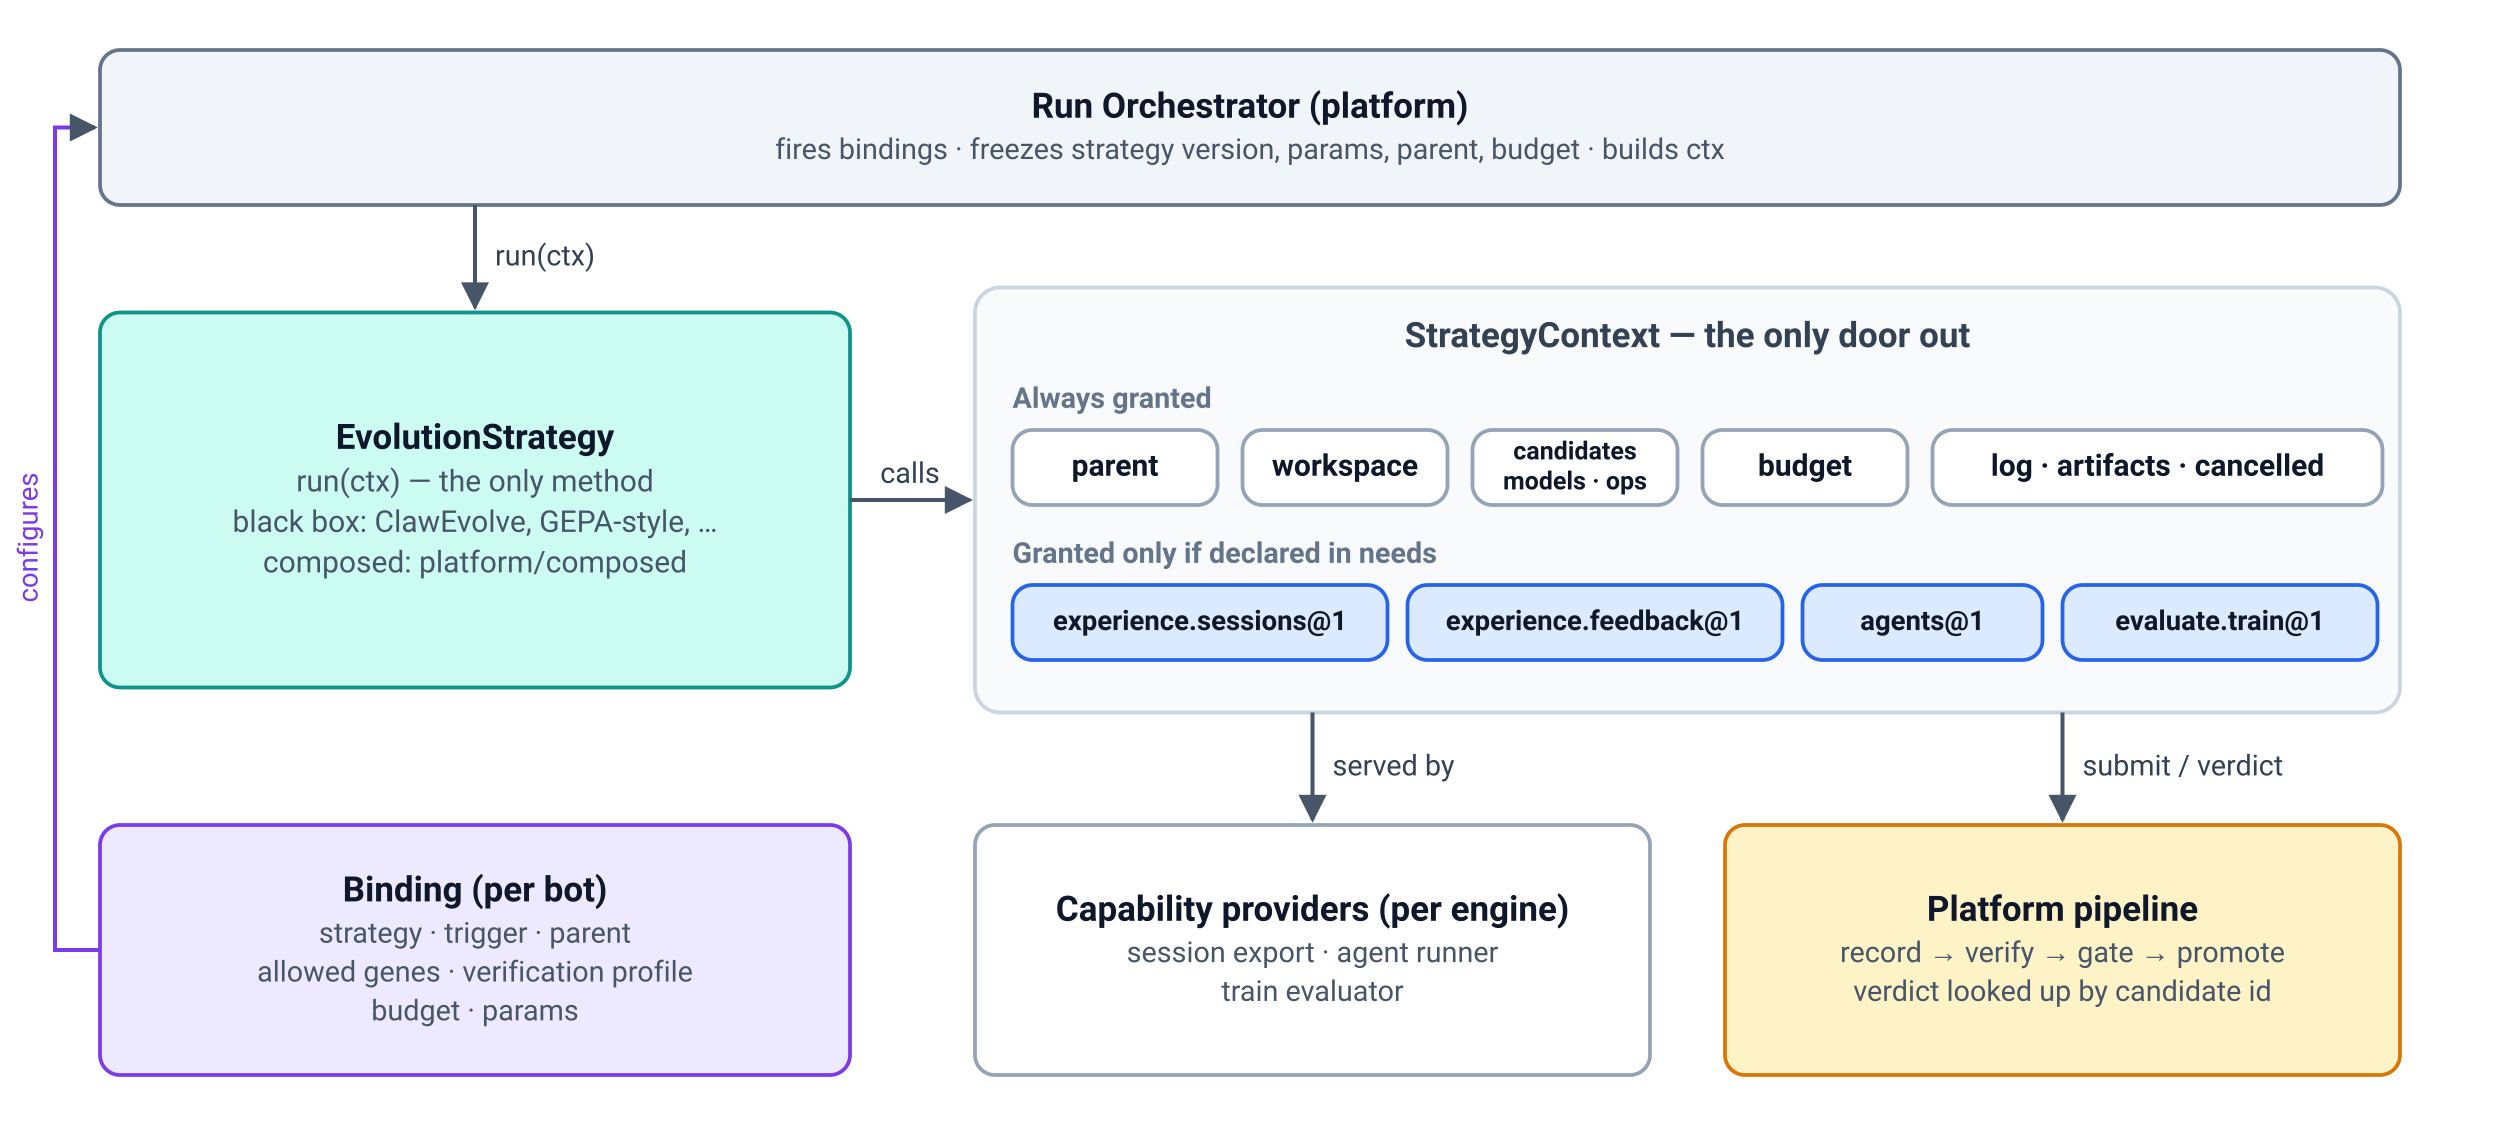
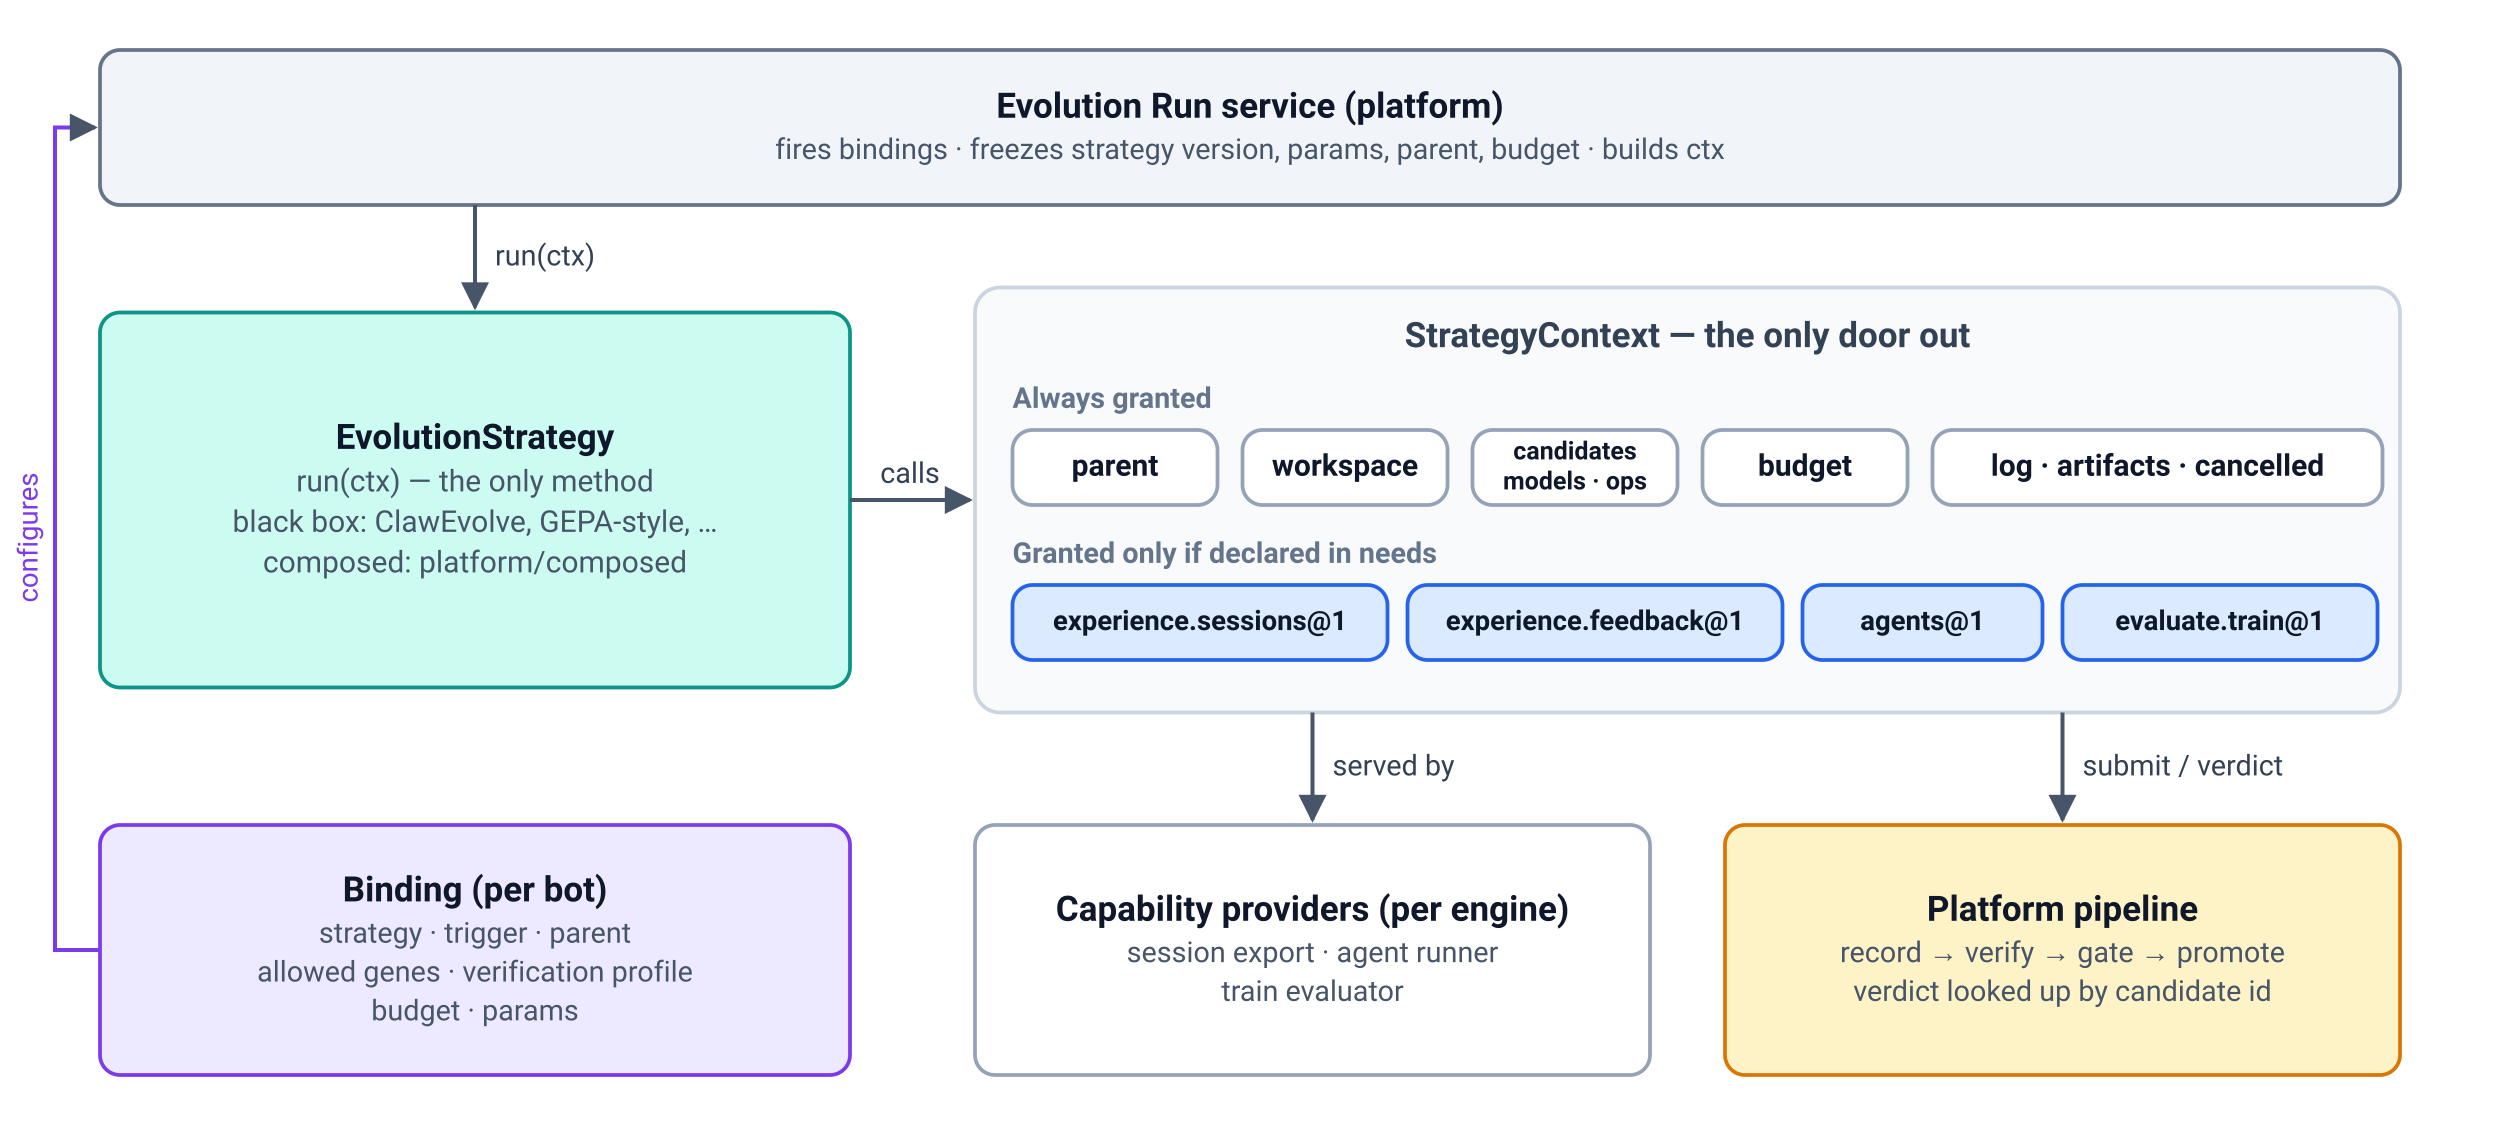
<svg xmlns="http://www.w3.org/2000/svg" width="1000" height="450" viewBox="0 0 1000 450" font-family="system-ui,-apple-system,'Segoe UI',Roboto,'Helvetica Neue',Arial,sans-serif" role="img" aria-label="Strategy port, context, and binding">
  <defs>
    <marker id="ah" viewBox="0 0 10 10" refX="9" refY="5" markerWidth="7" markerHeight="7" orient="auto-start-reverse">
      <path d="M0 0 L10 5 L0 10 z" fill="#475569" />
    </marker>
    <marker id="ahl" viewBox="0 0 10 10" refX="9" refY="5" markerWidth="6" markerHeight="6" orient="auto-start-reverse">
      <path d="M0 0 L10 5 L0 10 z" fill="#94a3b8" />
    </marker>
  </defs>
  <rect width="1000" height="450" fill="#ffffff" />
  <rect x="40" y="20" width="920" height="62" rx="8" fill="#f1f5f9" stroke="#64748b" stroke-width="1.5" />
-   <text x="500.0" y="43.237" font-size="14" font-weight="600" fill="#0f172a" text-anchor="middle" dominant-baseline="middle">Run Orchestrator (platform)</text>
+   <text x="500.0" y="43.237" font-size="14" font-weight="600" fill="#0f172a" text-anchor="middle" dominant-baseline="middle">Evolution Run service (platform)</text>
  <text x="500.0" y="60.45" font-size="11.5" font-weight="400" fill="#475569" text-anchor="middle" dominant-baseline="middle">fires bindings · freezes strategy version, params, parent, budget · builds ctx</text>
  <rect x="40" y="125" width="300" height="150" rx="8" fill="#ccfbf1" stroke="#0d9488" stroke-width="1.5" />
  <text x="190.0" y="175.7" font-size="14" font-weight="600" fill="#0f172a" text-anchor="middle" dominant-baseline="middle">EvolutionStrategy</text>
  <text x="190.0" y="193.25" font-size="12" font-weight="400" fill="#475569" text-anchor="middle" dominant-baseline="middle">run(ctx) — the only method</text>
  <text x="190.0" y="209.45" font-size="12" font-weight="400" fill="#475569" text-anchor="middle" dominant-baseline="middle">black box: ClawEvolve, GEPA-style, …</text>
  <text x="190.0" y="225.65" font-size="12" font-weight="400" fill="#475569" text-anchor="middle" dominant-baseline="middle">composed: platform/composed</text>
  <rect x="390" y="115" width="570" height="170" rx="10" fill="#f8fafc" stroke="#cbd5e1" stroke-width="1.5" />
  <text x="675" y="135" font-size="14" font-weight="700" fill="#334155" text-anchor="middle" dominant-baseline="middle">StrategyContext — the only door out</text>
  <text x="405" y="160" font-size="11.5" font-weight="700" fill="#64748b" text-anchor="start" dominant-baseline="middle">Always granted</text>
  <rect x="405" y="172" width="82" height="30" rx="8" fill="#ffffff" stroke="#94a3b8" stroke-width="1.5" />
  <text x="446.0" y="187.0" font-size="12" font-weight="600" fill="#0f172a" text-anchor="middle" dominant-baseline="middle">parent</text>
  <rect x="497" y="172" width="82" height="30" rx="8" fill="#ffffff" stroke="#94a3b8" stroke-width="1.5" />
  <text x="538.0" y="187.0" font-size="12" font-weight="600" fill="#0f172a" text-anchor="middle" dominant-baseline="middle">workspace</text>
  <rect x="589" y="172" width="82" height="30" rx="8" fill="#ffffff" stroke="#94a3b8" stroke-width="1.5" />
  <text x="630.0" y="181.0" font-size="10" font-weight="600" fill="#0f172a" text-anchor="middle" dominant-baseline="middle">candidates</text>
  <text x="630.0" y="193.0" font-size="10" font-weight="600" fill="#0f172a" text-anchor="middle" dominant-baseline="middle">models · ops</text>
  <rect x="681" y="172" width="82" height="30" rx="8" fill="#ffffff" stroke="#94a3b8" stroke-width="1.5" />
  <text x="722.0" y="187.0" font-size="12" font-weight="600" fill="#0f172a" text-anchor="middle" dominant-baseline="middle">budget</text>
  <rect x="773" y="172" width="180" height="30" rx="8" fill="#ffffff" stroke="#94a3b8" stroke-width="1.5" />
  <text x="863.0" y="187.0" font-size="12" font-weight="600" fill="#0f172a" text-anchor="middle" dominant-baseline="middle">log · artifacts · cancelled</text>
  <text x="405" y="222" font-size="11.5" font-weight="700" fill="#64748b" text-anchor="start" dominant-baseline="middle">Granted only if declared in needs</text>
  <rect x="405" y="234" width="150" height="30" rx="8" fill="#dbeafe" stroke="#2563eb" stroke-width="1.5" />
  <text x="480.0" y="249.0" font-size="11" font-weight="600" fill="#0f172a" text-anchor="middle" dominant-baseline="middle">experience.sessions@1</text>
  <rect x="563" y="234" width="150" height="30" rx="8" fill="#dbeafe" stroke="#2563eb" stroke-width="1.5" />
  <text x="638.0" y="249.0" font-size="11" font-weight="600" fill="#0f172a" text-anchor="middle" dominant-baseline="middle">experience.feedback@1</text>
  <rect x="721" y="234" width="96" height="30" rx="8" fill="#dbeafe" stroke="#2563eb" stroke-width="1.5" />
  <text x="769.0" y="249.0" font-size="11" font-weight="600" fill="#0f172a" text-anchor="middle" dominant-baseline="middle">agents@1</text>
  <rect x="825" y="234" width="126" height="30" rx="8" fill="#dbeafe" stroke="#2563eb" stroke-width="1.5" />
  <text x="888.0" y="249.0" font-size="11" font-weight="600" fill="#0f172a" text-anchor="middle" dominant-baseline="middle">evaluate.train@1</text>
  <path d="M 190 82 L 190 123" fill="none" stroke="#475569" stroke-width="1.6" marker-end="url(#ah)" />
  <text x="198" y="103" font-size="11.5" font-weight="400" fill="#334155" text-anchor="start" dominant-baseline="middle">run(ctx)</text>
  <path d="M 340 200 L 388 200" fill="none" stroke="#475569" stroke-width="1.6" marker-end="url(#ah)" />
  <text x="364" y="190" font-size="11.5" font-weight="400" fill="#334155" text-anchor="middle" dominant-baseline="middle">calls</text>
  <rect x="40" y="330" width="300" height="100" rx="8" fill="#ede9fe" stroke="#7c3aed" stroke-width="1.5" />
  <text x="190.0" y="356.712" font-size="14" font-weight="600" fill="#0f172a" text-anchor="middle" dominant-baseline="middle">Binding (per bot)</text>
  <text x="190.0" y="373.925" font-size="11.5" font-weight="400" fill="#475569" text-anchor="middle" dominant-baseline="middle">strategy · trigger · parent</text>
  <text x="190.0" y="389.45" font-size="11.5" font-weight="400" fill="#475569" text-anchor="middle" dominant-baseline="middle">allowed genes · verification profile</text>
  <text x="190.0" y="404.975" font-size="11.5" font-weight="400" fill="#475569" text-anchor="middle" dominant-baseline="middle">budget · params</text>
  <rect x="390" y="330" width="270" height="100" rx="8" fill="#ffffff" stroke="#94a3b8" stroke-width="1.5" />
  <text x="525.0" y="364.475" font-size="14" font-weight="600" fill="#0f172a" text-anchor="middle" dominant-baseline="middle">Capability providers (per engine)</text>
  <text x="525.0" y="381.687" font-size="11.5" font-weight="400" fill="#475569" text-anchor="middle" dominant-baseline="middle">session export · agent runner</text>
  <text x="525.0" y="397.212" font-size="11.5" font-weight="400" fill="#475569" text-anchor="middle" dominant-baseline="middle">train evaluator</text>
  <rect x="690" y="330" width="270" height="100" rx="8" fill="#fef3c7" stroke="#d97706" stroke-width="1.5" />
  <text x="825.0" y="364.475" font-size="14" font-weight="600" fill="#0f172a" text-anchor="middle" dominant-baseline="middle">Platform pipeline</text>
  <text x="825.0" y="381.687" font-size="11.5" font-weight="400" fill="#475569" text-anchor="middle" dominant-baseline="middle">record → verify → gate → promote</text>
  <text x="825.0" y="397.212" font-size="11.5" font-weight="400" fill="#475569" text-anchor="middle" dominant-baseline="middle">verdict looked up by candidate id</text>
  <path d="M 525 285 L 525 328" fill="none" stroke="#475569" stroke-width="1.6" marker-end="url(#ah)" />
  <text x="533" y="307" font-size="11.5" font-weight="400" fill="#334155" text-anchor="start" dominant-baseline="middle">served by</text>
  <path d="M 825 285 L 825 328" fill="none" stroke="#475569" stroke-width="1.6" marker-end="url(#ah)" />
  <text x="833" y="307" font-size="11.5" font-weight="400" fill="#334155" text-anchor="start" dominant-baseline="middle">submit / verdict</text>
  <path d="M 40 380 L 22 380 L 22 51 L 38 51" fill="none" stroke="#7c3aed" stroke-width="1.6" marker-end="url(#ah)" />
  <text x="12" y="215" font-size="11" font-weight="400" fill="#7c3aed" text-anchor="middle" dominant-baseline="middle" transform="rotate(-90 12 215)">configures</text>
</svg>
